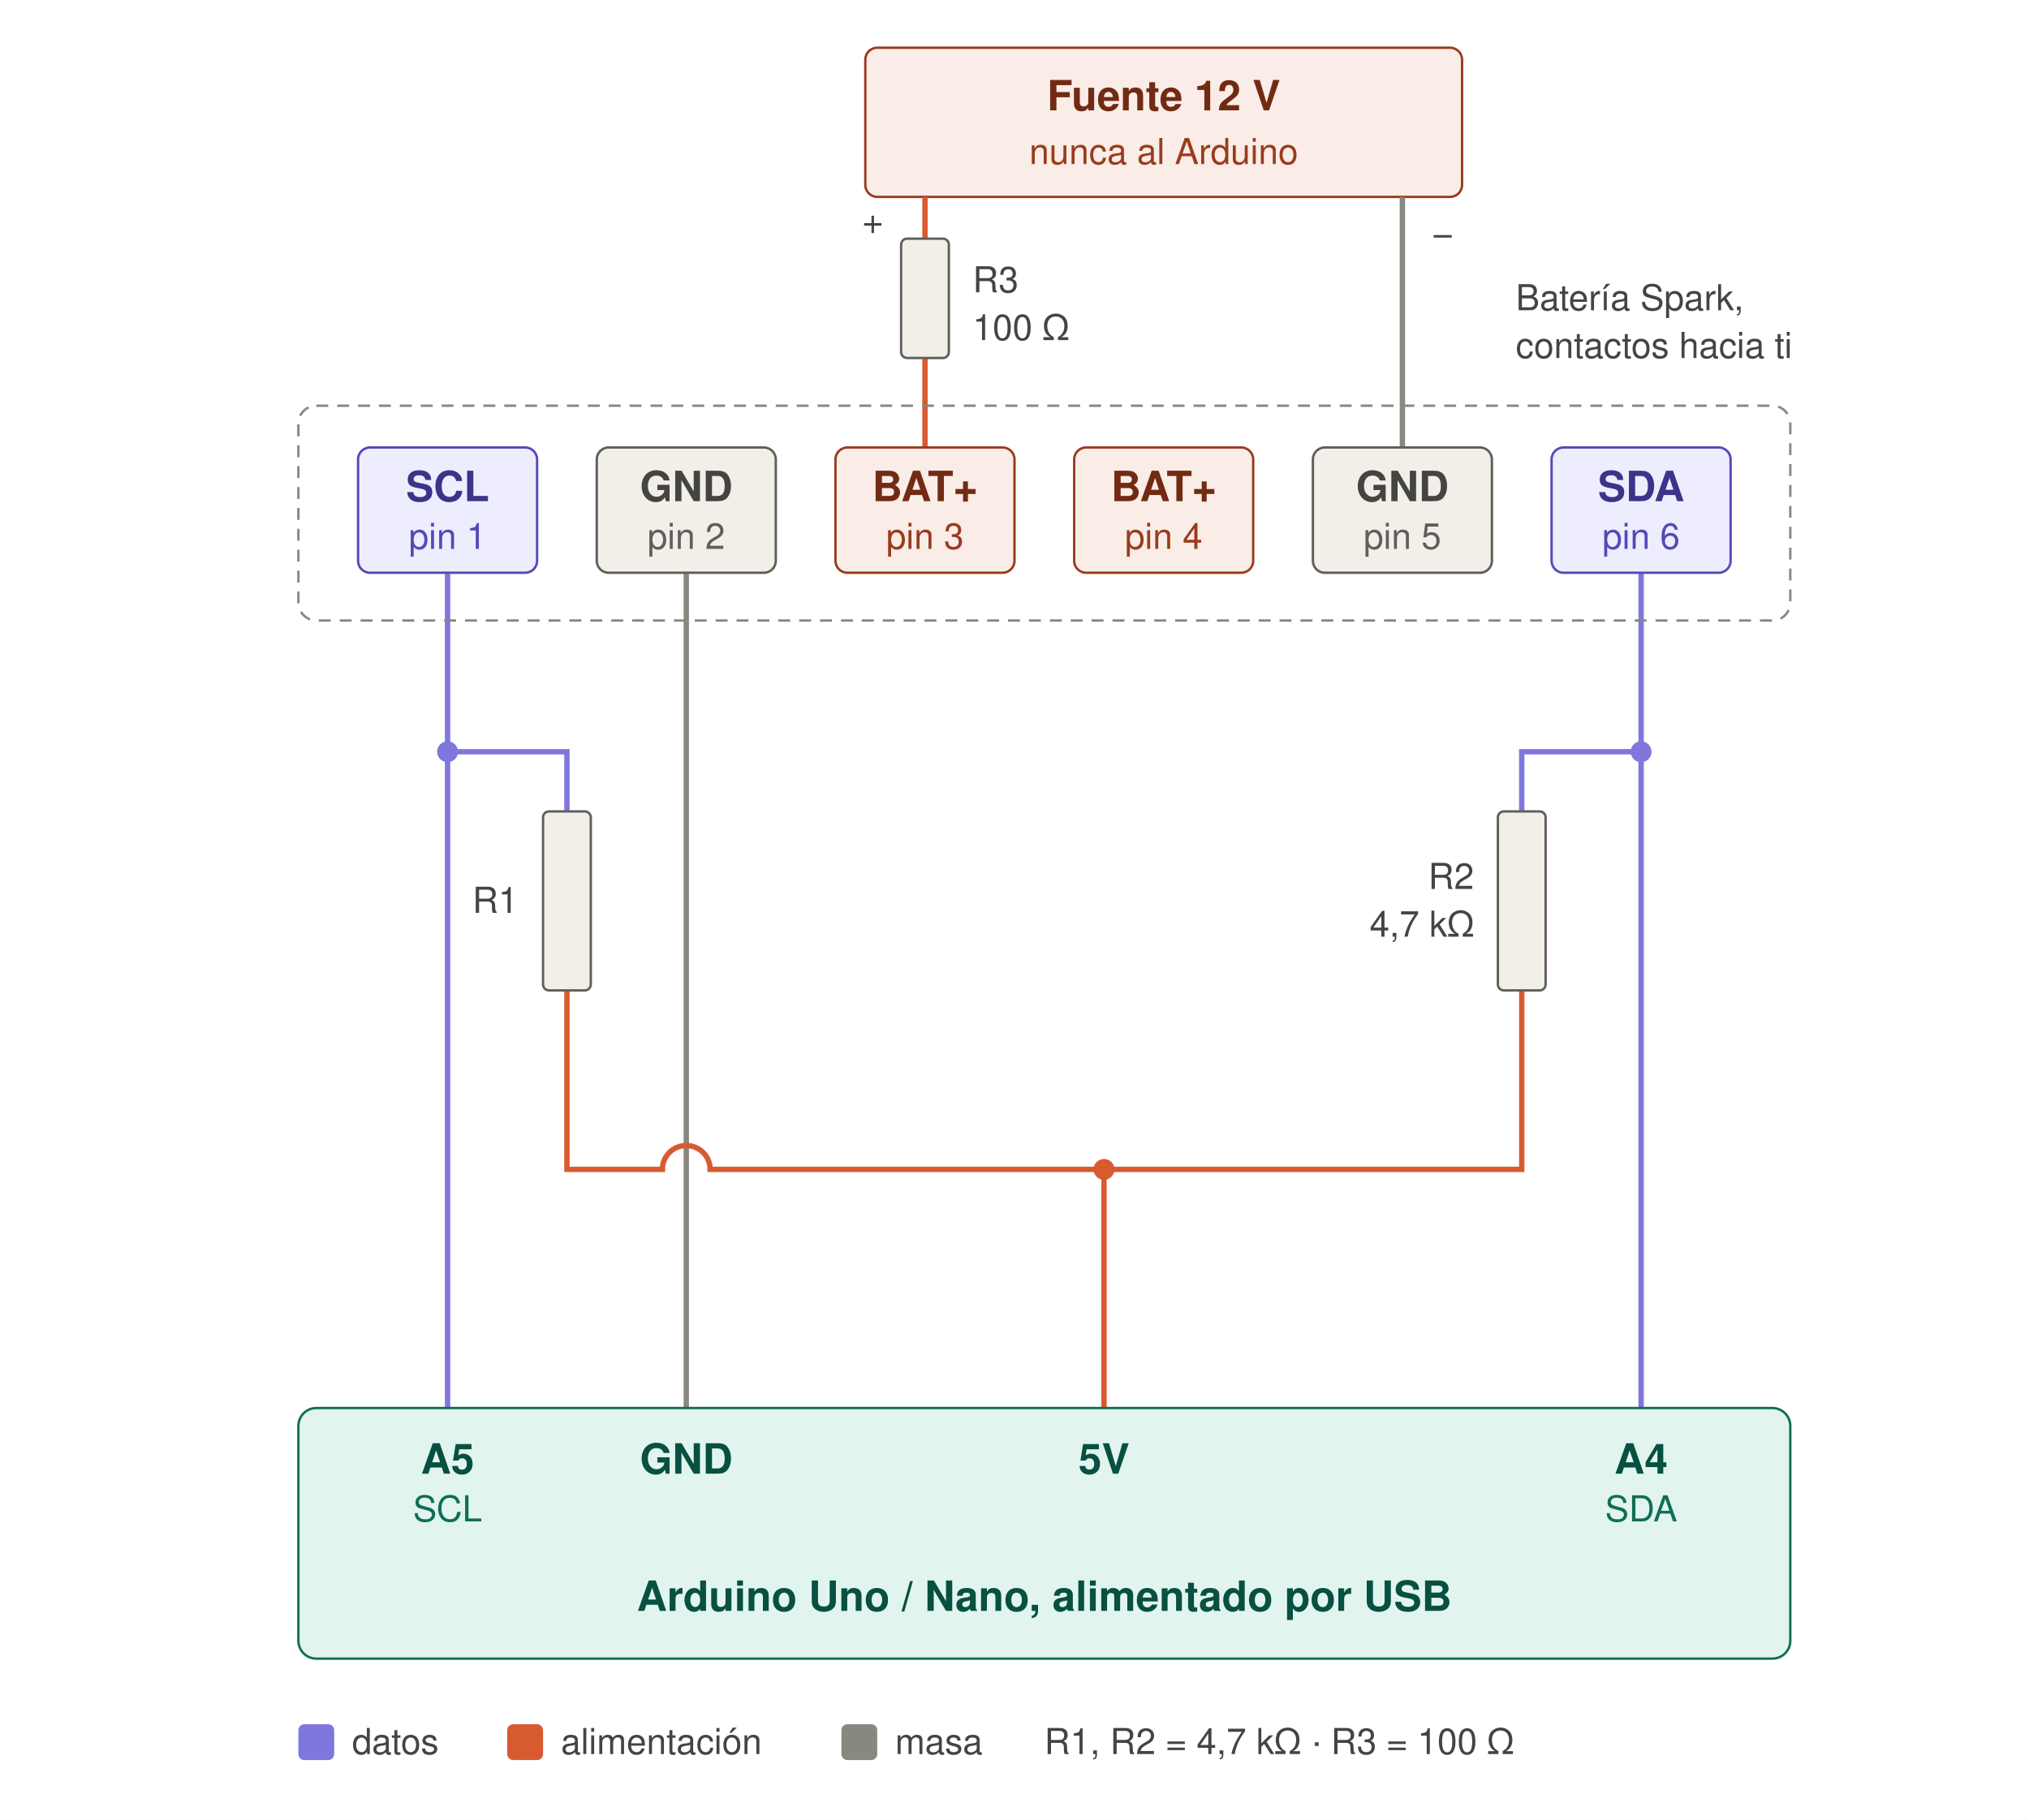
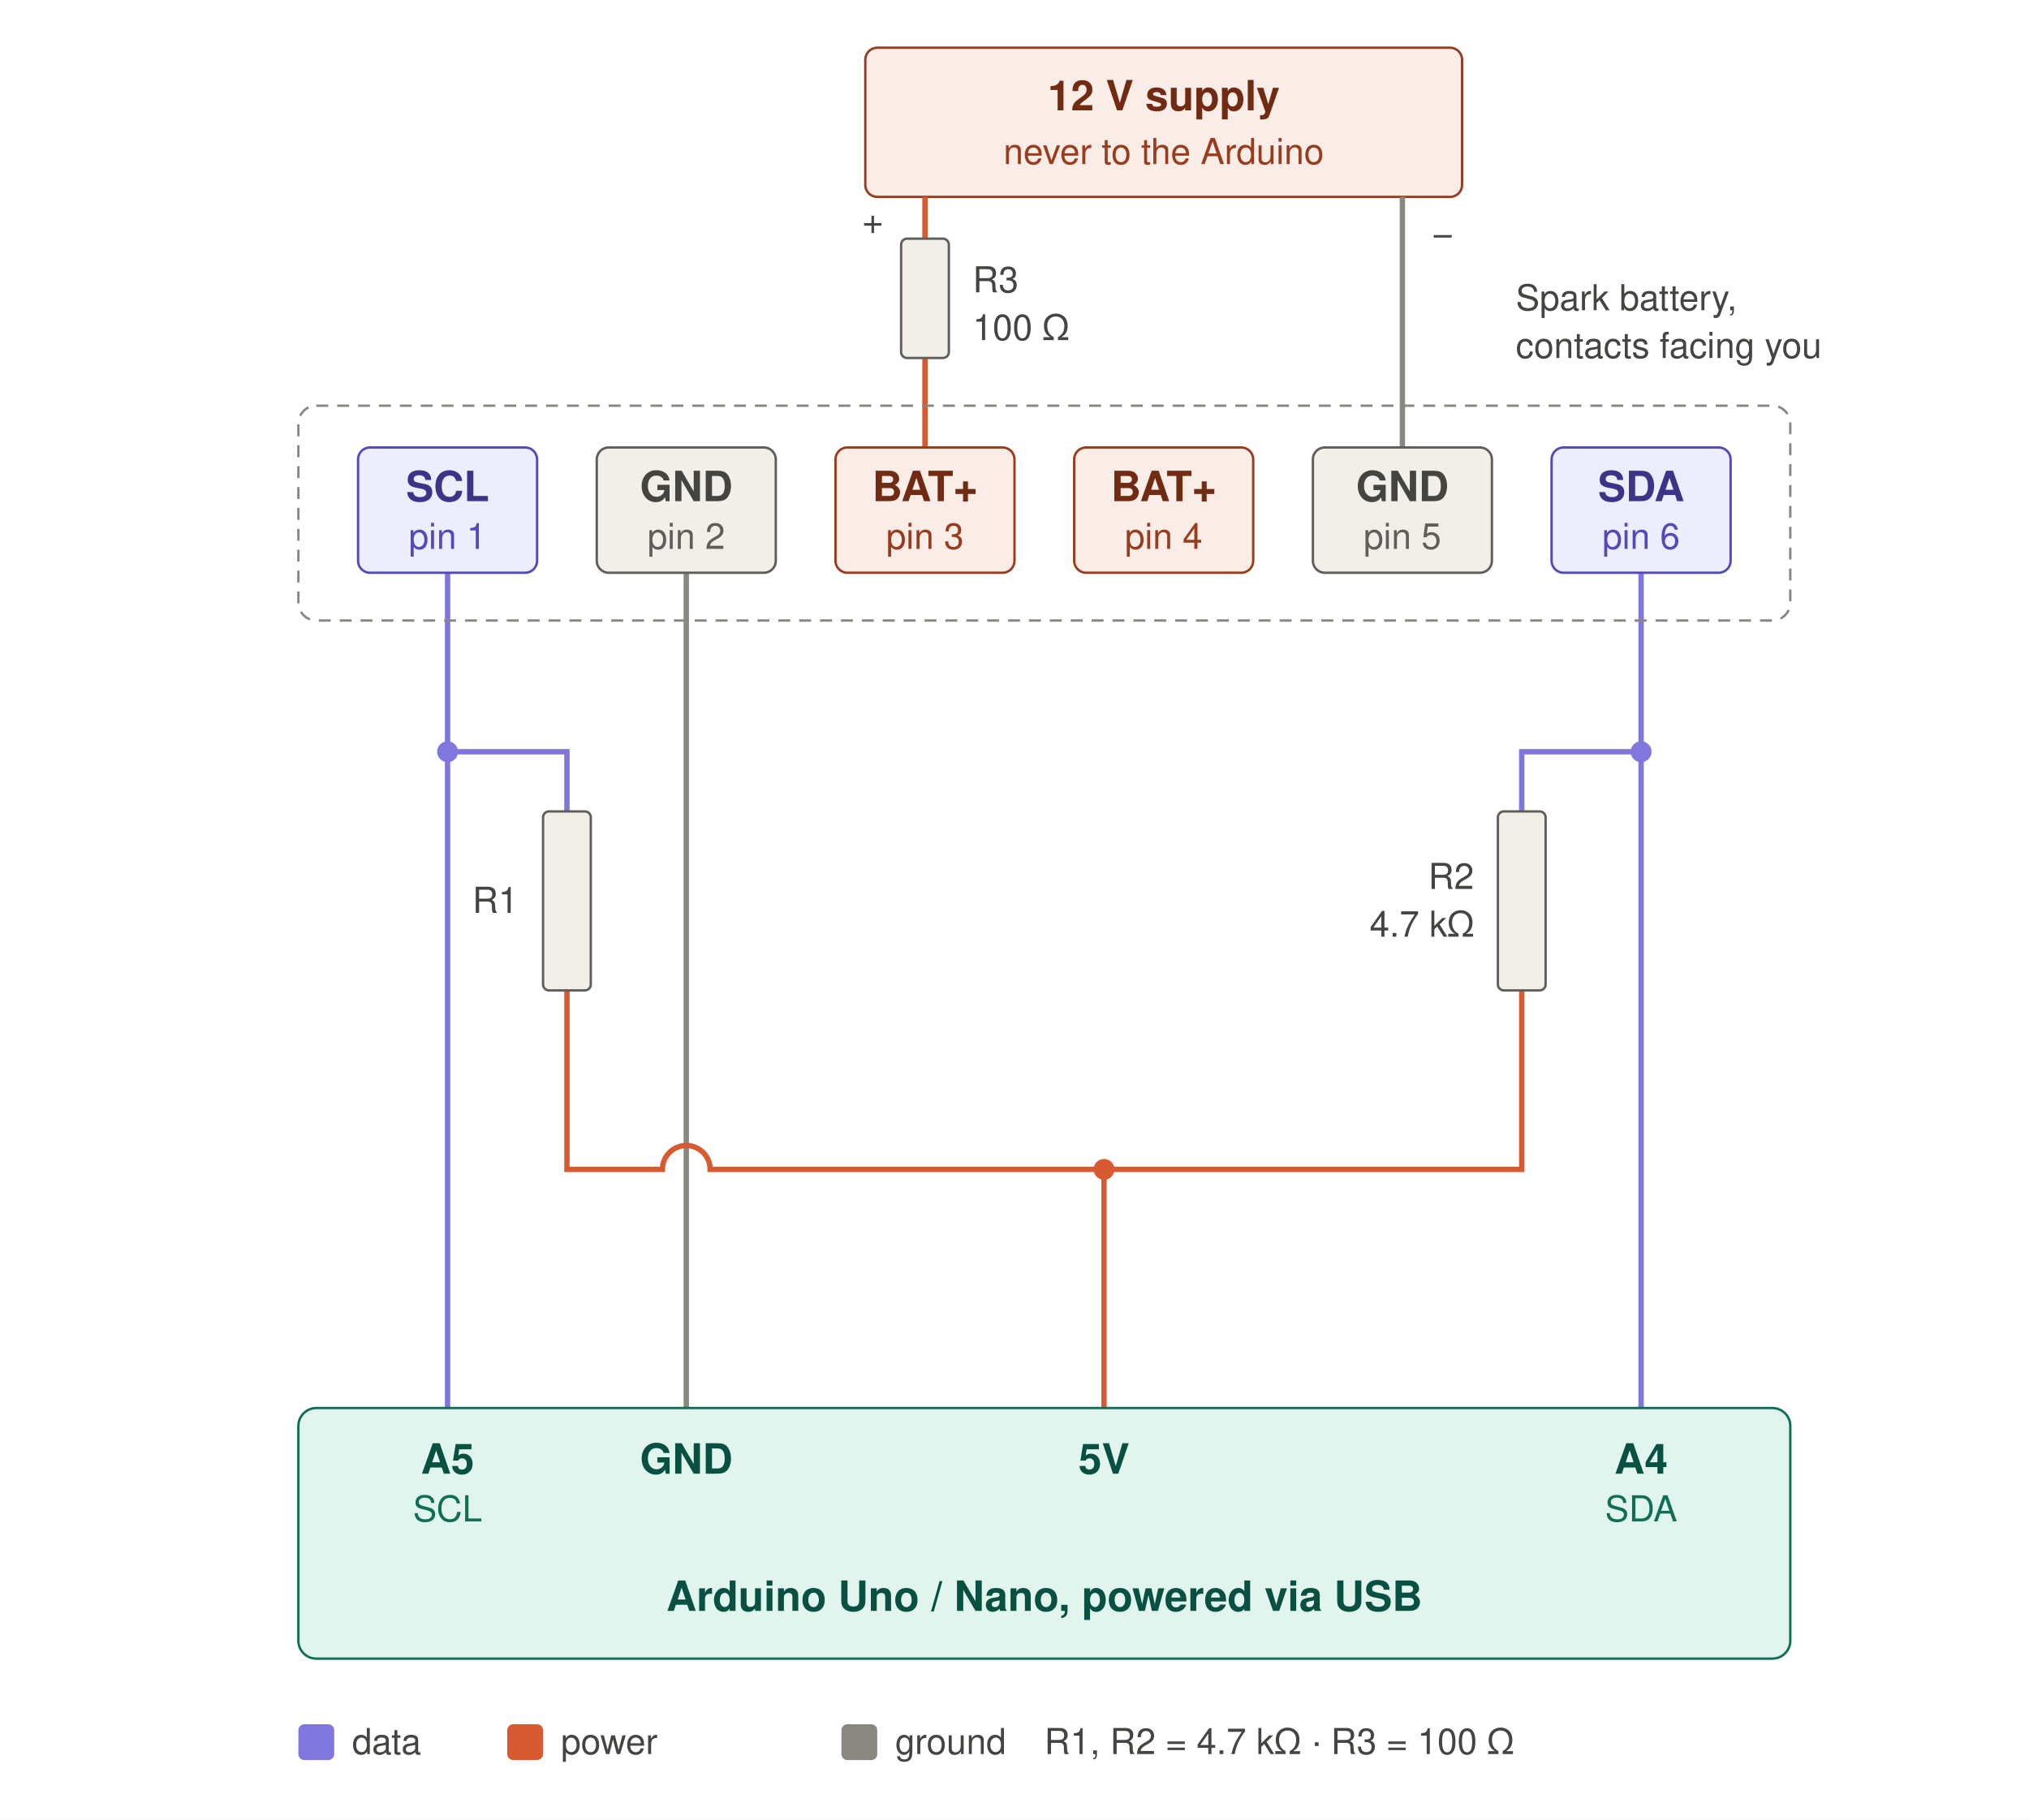
<svg xmlns="http://www.w3.org/2000/svg" width="680" height="610" viewBox="0 0 680 610" font-family="Helvetica, Arial, sans-serif" role="img">
  <rect width="680" height="610" fill="#FFFFFF" />
  <g font-size="14" font-weight="600" text-anchor="middle">
    <rect x="290" y="16" width="200" height="50" rx="4" fill="#FAECE7" stroke="#993C1D" stroke-width="0.8" />
-     <text x="390" y="37" fill="#712B13">Fuente 12 V</text>
-     <text x="390" y="55" fill="#993C1D" font-size="12" font-weight="400">nunca al Arduino</text>
+     <text x="390" y="37" fill="#712B13">12 V supply</text>
+     <text x="390" y="55" fill="#993C1D" font-size="12" font-weight="400">never to the Arduino</text>
  </g>
  <g stroke-width="1.8" fill="none">
    <line x1="310" y1="66" x2="310" y2="80" stroke="#D85A30" />
    <line x1="310" y1="120" x2="310" y2="150" stroke="#D85A30" />
    <line x1="470" y1="66" x2="470" y2="150" stroke="#888780" />
    <line x1="150" y1="192" x2="150" y2="472" stroke="#7F77DD" />
    <line x1="230" y1="192" x2="230" y2="472" stroke="#888780" />
    <line x1="550" y1="192" x2="550" y2="472" stroke="#7F77DD" />
    <path d="M150 252 H190 V272" stroke="#7F77DD" />
    <path d="M550 252 H510 V272" stroke="#7F77DD" />
    <path d="M190 332 V392 H222 A8 8 0 0 1 238 392 H510 V332" stroke="#D85A30" />
    <line x1="370" y1="392" x2="370" y2="472" stroke="#D85A30" />
  </g>
  <g fill="#F1EFE8" stroke="#5F5E5A" stroke-width="0.8">
    <rect x="302" y="80" width="16" height="40" rx="2" />
    <rect x="182" y="272" width="16" height="60" rx="2" />
    <rect x="502" y="272" width="16" height="60" rx="2" />
  </g>
  <circle cx="150" cy="252" r="3.5" fill="#7F77DD" />
  <circle cx="550" cy="252" r="3.5" fill="#7F77DD" />
  <circle cx="370" cy="392" r="3.5" fill="#D85A30" />
  <g font-size="12" fill="#444441">
    <text x="296" y="78" text-anchor="end">+</text>
    <text x="326" y="98">R3</text>
    <text x="326" y="114">100 Ω</text>
    <text x="480" y="82">−</text>
-     <text x="508" y="104">Batería Spark,</text>
-     <text x="508" y="120">contactos hacia ti</text>
+     <text x="508" y="104">Spark battery,</text>
+     <text x="508" y="120">contacts facing you</text>
    <text x="166" y="306" text-anchor="middle">R1</text>
    <text x="494" y="298" text-anchor="end">R2</text>
-     <text x="494" y="314" text-anchor="end">4,7 kΩ</text>
+     <text x="494" y="314" text-anchor="end">4.7 kΩ</text>
  </g>
  <rect x="100" y="136" width="500" height="72" rx="6" fill="none" stroke="#888780" stroke-width="0.8" stroke-dasharray="4 3" />
  <g text-anchor="middle">
    <g>
      <rect x="120" y="150" width="60" height="42" rx="4" fill="#EEEDFE" stroke="#534AB7" stroke-width="0.8" />
      <text x="150" y="168" font-size="14" font-weight="600" fill="#3C3489">SCL</text>
      <text x="150" y="184" font-size="12" fill="#534AB7">pin 1</text>
    </g>
    <g>
      <rect x="200" y="150" width="60" height="42" rx="4" fill="#F1EFE8" stroke="#5F5E5A" stroke-width="0.8" />
      <text x="230" y="168" font-size="14" font-weight="600" fill="#444441">GND</text>
      <text x="230" y="184" font-size="12" fill="#5F5E5A">pin 2</text>
    </g>
    <g>
      <rect x="280" y="150" width="60" height="42" rx="4" fill="#FAECE7" stroke="#993C1D" stroke-width="0.8" />
      <text x="310" y="168" font-size="14" font-weight="600" fill="#712B13">BAT+</text>
      <text x="310" y="184" font-size="12" fill="#993C1D">pin 3</text>
    </g>
    <g>
      <rect x="360" y="150" width="60" height="42" rx="4" fill="#FAECE7" stroke="#993C1D" stroke-width="0.8" />
      <text x="390" y="168" font-size="14" font-weight="600" fill="#712B13">BAT+</text>
      <text x="390" y="184" font-size="12" fill="#993C1D">pin 4</text>
    </g>
    <g>
      <rect x="440" y="150" width="60" height="42" rx="4" fill="#F1EFE8" stroke="#5F5E5A" stroke-width="0.8" />
      <text x="470" y="168" font-size="14" font-weight="600" fill="#444441">GND</text>
      <text x="470" y="184" font-size="12" fill="#5F5E5A">pin 5</text>
    </g>
    <g>
      <rect x="520" y="150" width="60" height="42" rx="4" fill="#EEEDFE" stroke="#534AB7" stroke-width="0.8" />
      <text x="550" y="168" font-size="14" font-weight="600" fill="#3C3489">SDA</text>
      <text x="550" y="184" font-size="12" fill="#534AB7">pin 6</text>
    </g>
    <rect x="100" y="472" width="500" height="84" rx="6" fill="#E1F5EE" stroke="#0F6E56" stroke-width="0.8" />
    <g font-size="14" font-weight="600" fill="#085041">
      <text x="150" y="494">A5</text>
      <text x="230" y="494">GND</text>
      <text x="370" y="494">5V</text>
      <text x="550" y="494">A4</text>
-       <text x="350" y="540">Arduino Uno / Nano, alimentado por USB</text>
+       <text x="350" y="540">Arduino Uno / Nano, powered via USB</text>
    </g>
    <g font-size="12" fill="#0F6E56">
      <text x="150" y="510">SCL</text>
      <text x="550" y="510">SDA</text>
    </g>
  </g>
  <g font-size="12" fill="#444441">
    <rect x="100" y="578" width="12" height="12" rx="2" fill="#7F77DD" />
-     <text x="118" y="588">datos</text>
+     <text x="118" y="588">data</text>
    <rect x="170" y="578" width="12" height="12" rx="2" fill="#D85A30" />
-     <text x="188" y="588">alimentación</text>
+     <text x="188" y="588">power</text>
    <rect x="282" y="578" width="12" height="12" rx="2" fill="#888780" />
-     <text x="300" y="588">masa</text>
-     <text x="350" y="588">R1, R2 = 4,7 kΩ · R3 = 100 Ω</text>
+     <text x="300" y="588">ground</text>
+     <text x="350" y="588">R1, R2 = 4.7 kΩ · R3 = 100 Ω</text>
  </g>
</svg>
